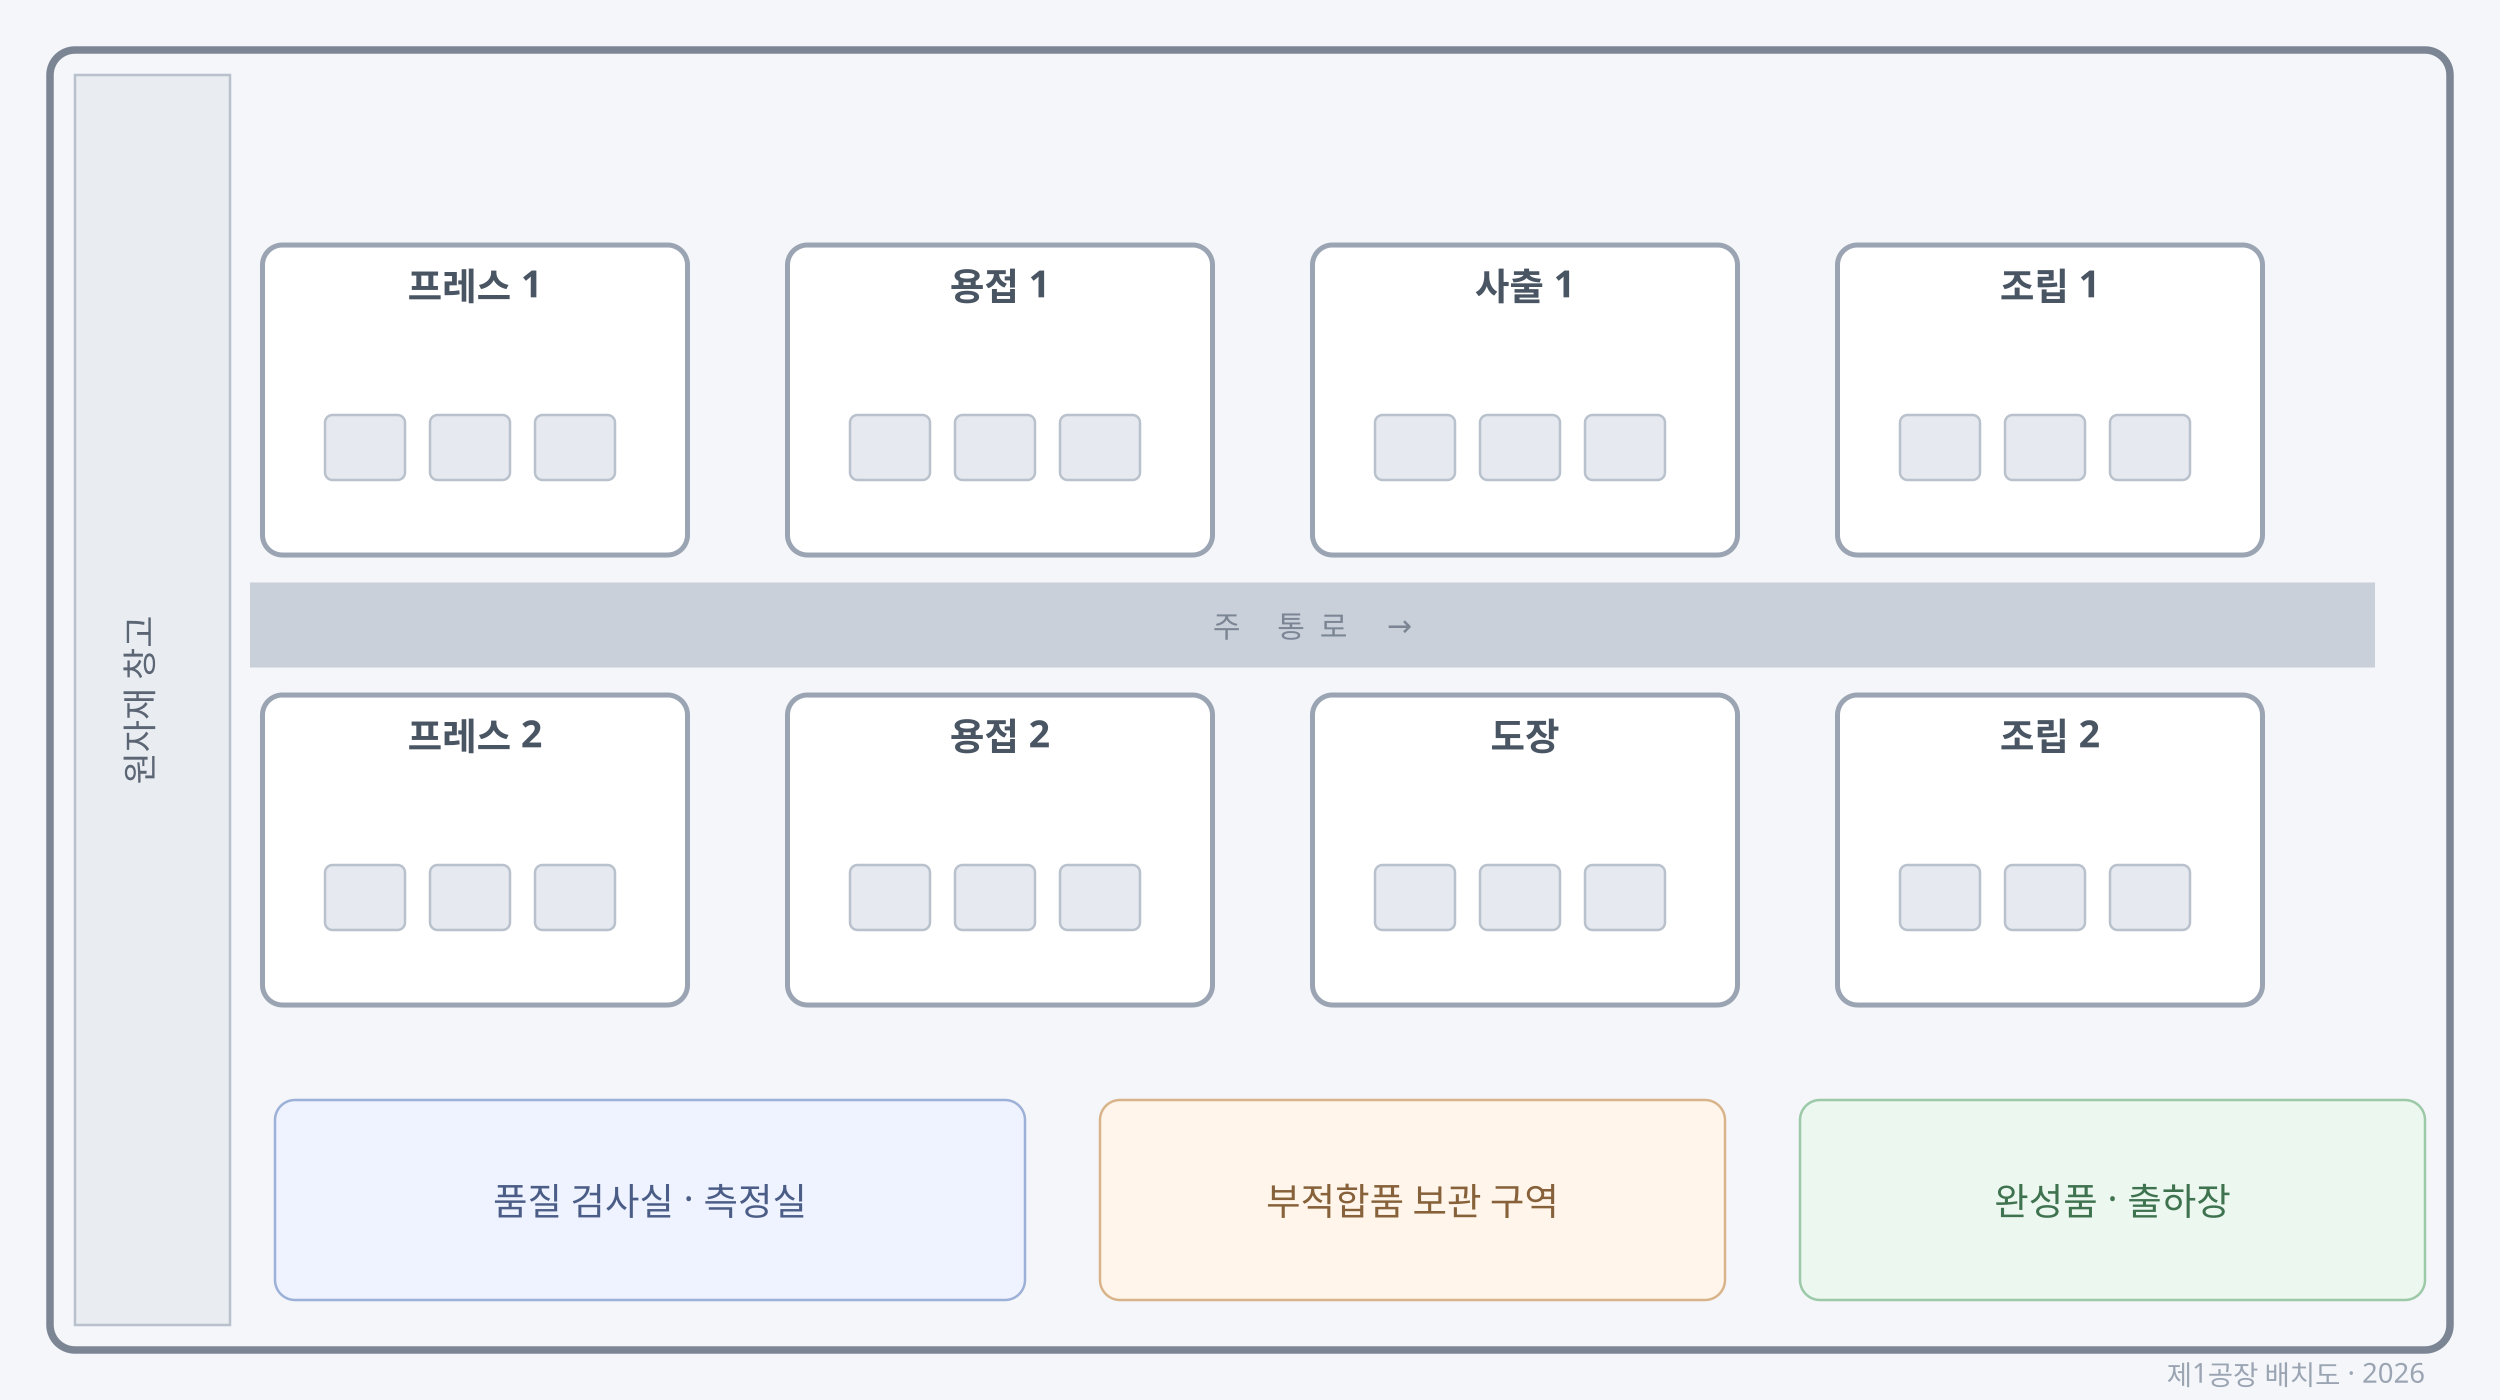
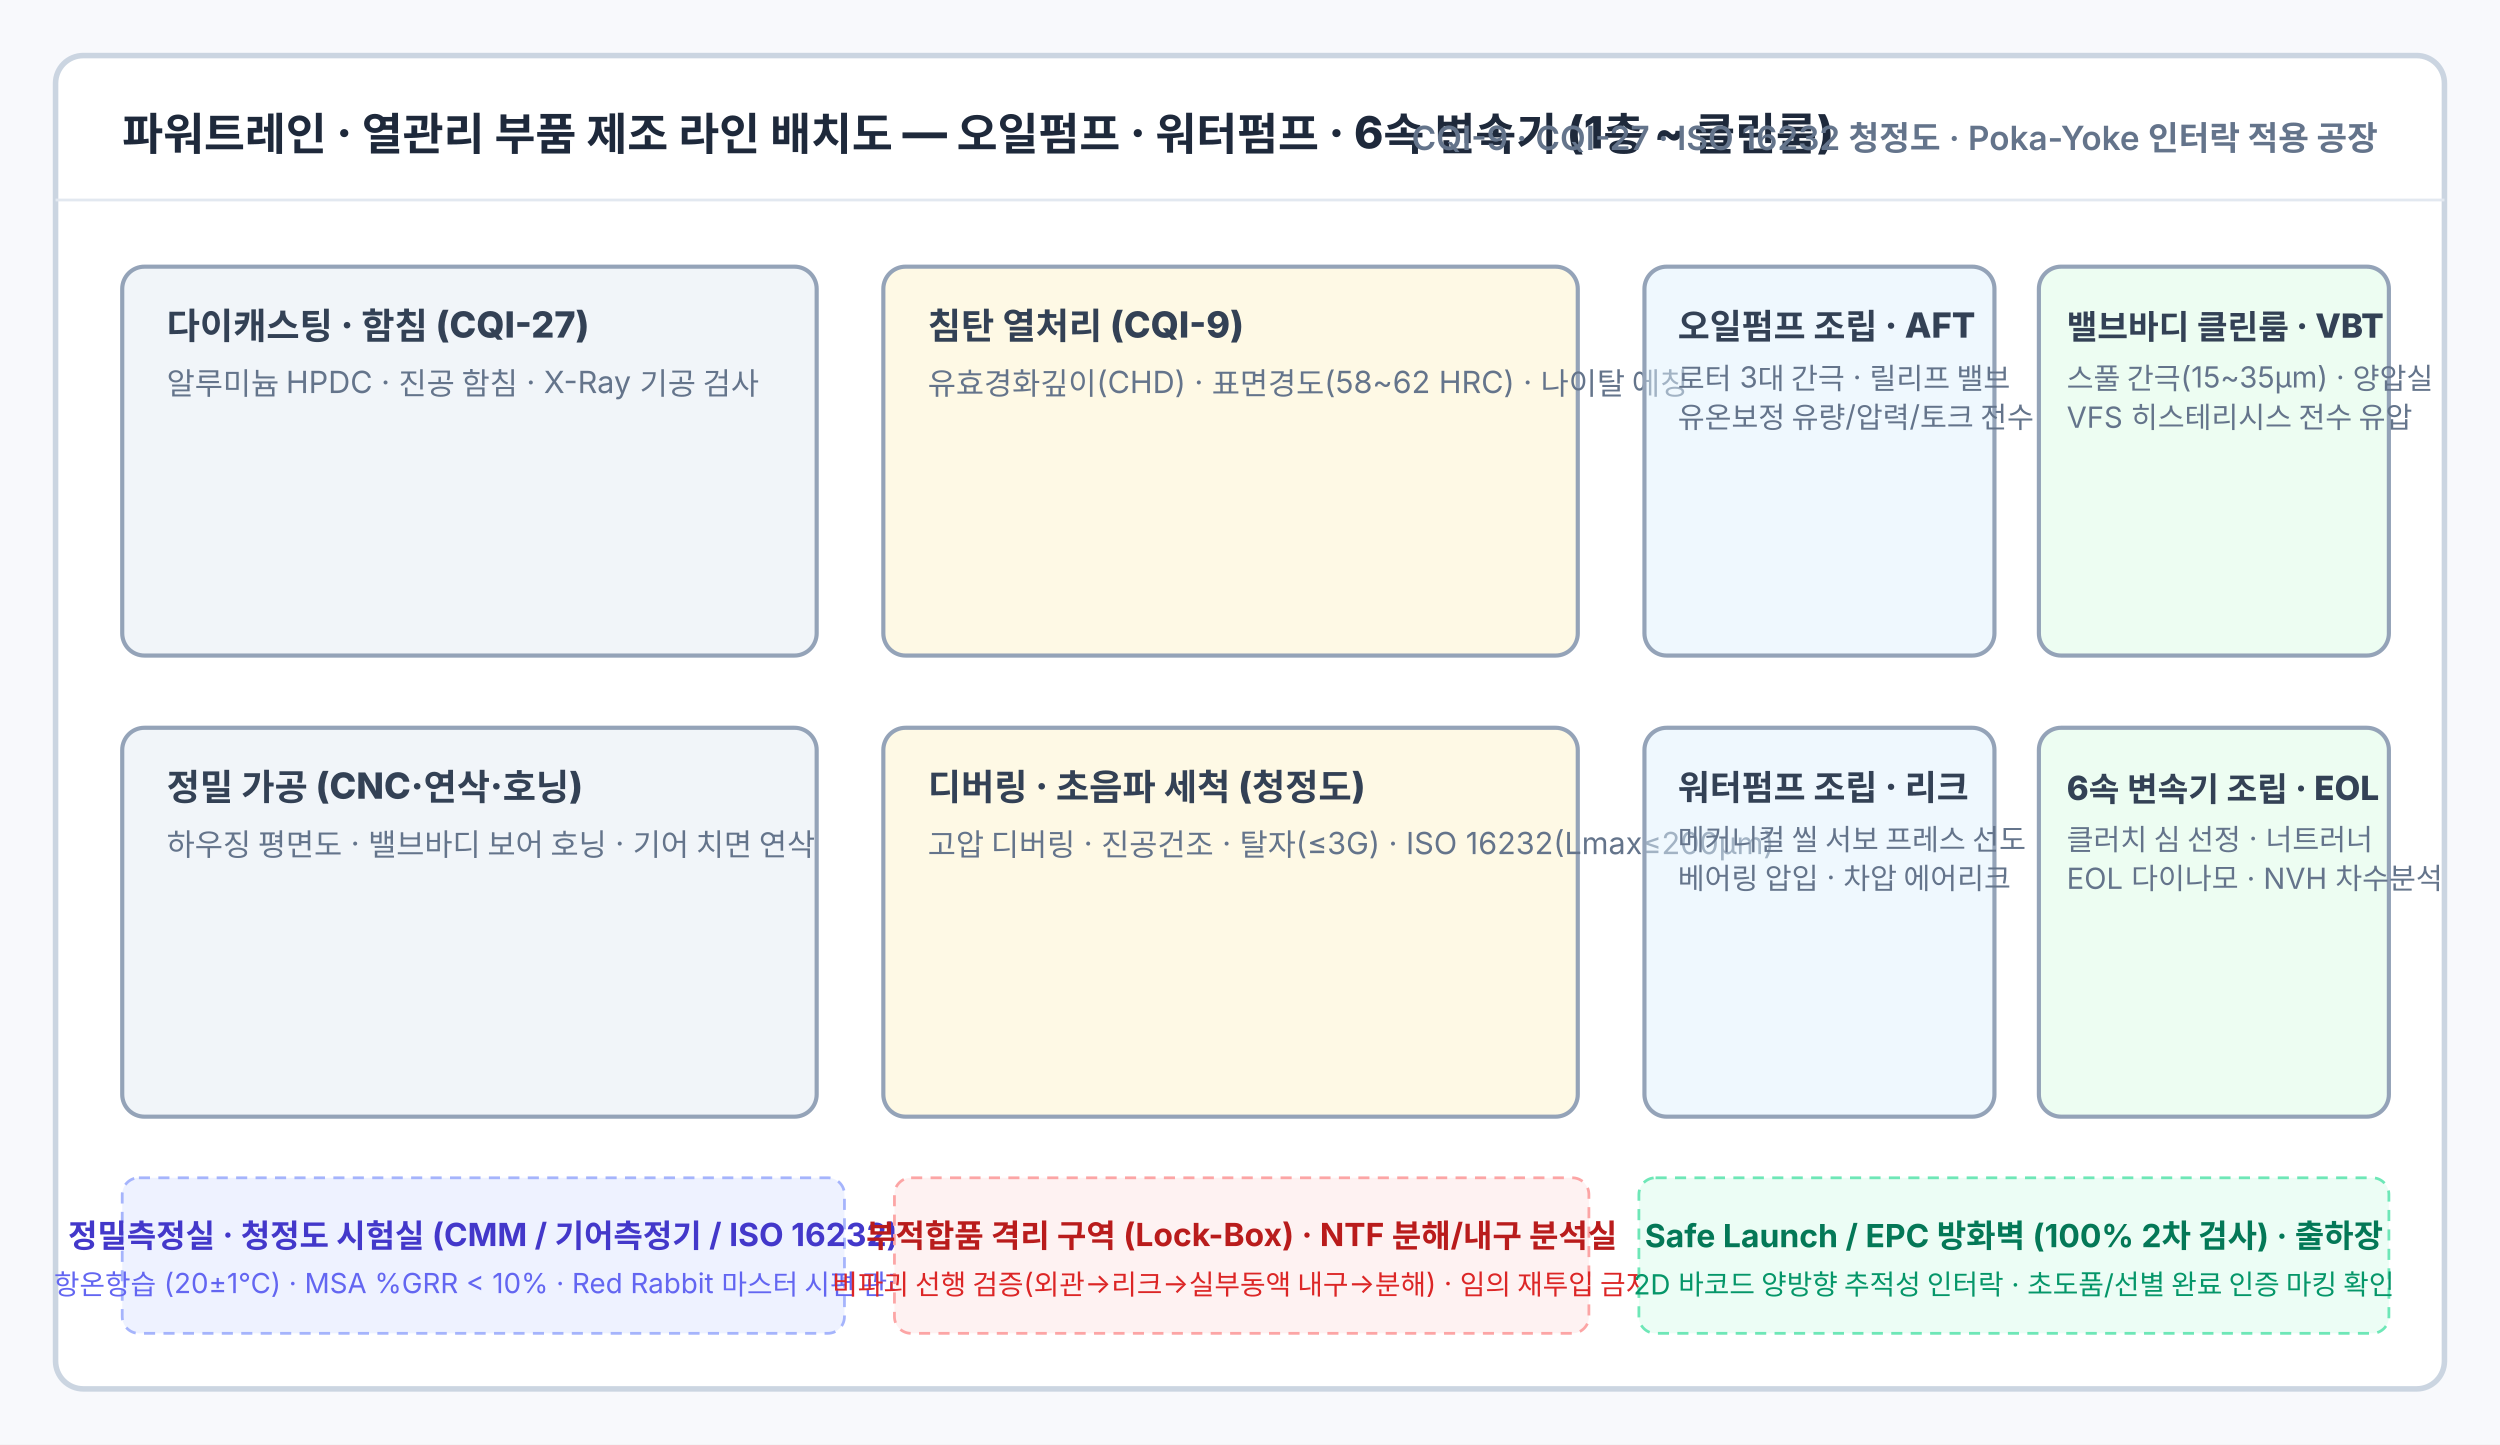
- <svg xmlns="http://www.w3.org/2000/svg" viewBox="0 0 1000 560" width="1000" height="560" font-family="Malgun Gothic, Apple SD Gothic Neo, sans-serif">
-   <rect width="1000" height="560" fill="#f4f6f9" />
-   <rect x="20" y="20" width="960" height="520" rx="10" fill="none" stroke="#7b8594" stroke-width="3" />
-   <rect x="30" y="250" width="940" height="0" />
-   <path d="M100 250 H950" stroke="#c9d0da" stroke-width="34" />
-   <text x="525" y="255" text-anchor="middle" font-size="12" fill="#7b8594" letter-spacing="6">주 통로 →</text>
-   <rect x="30" y="30" width="62" height="500" fill="#e9edf2" stroke="#b9c1cc" />
-   <text x="61" y="280" font-size="14" fill="#5b6574" text-anchor="middle" transform="rotate(-90 61 280)">원자재 창고</text>
-   <g>
-     <rect x="105" y="98" width="170" height="124" rx="8" fill="#ffffff" stroke="#9aa4b2" stroke-width="2" />
-     <text x="190" y="120" text-anchor="middle" font-size="15" font-weight="700" fill="#4a5563">프레스 1</text>
-     <rect x="130" y="166" width="32" height="26" rx="3" fill="#e6eaf0" stroke="#b9c1cc" />
-     <rect x="172" y="166" width="32" height="26" rx="3" fill="#e6eaf0" stroke="#b9c1cc" />
-     <rect x="214" y="166" width="32" height="26" rx="3" fill="#e6eaf0" stroke="#b9c1cc" />
+ <svg xmlns="http://www.w3.org/2000/svg" viewBox="0 0 900 520" font-family="Pretendard,-apple-system,sans-serif">
+   <rect width="900" height="520" fill="#f8f9fc" />
+   <rect x="20" y="20" width="860" height="480" rx="10" fill="#ffffff" stroke="#cbd5e1" stroke-width="2" />
+   <text x="44" y="54" font-size="16" font-weight="800" fill="#1e293b">파워트레인 · 열관리 부품 제조 라인 배치도 — 오일펌프 · 워터펌프 · 6속 변속기 (1층 ~ 클린룸)</text>
+   <text x="856" y="54" text-anchor="end" font-size="12" font-weight="600" fill="#64748b">CQI-9 · CQI-27 · ISO 16232 청정도 · Poka-Yoke 인터락 적용 공장</text>
+   <line x1="20" y1="72" x2="880" y2="72" stroke="#e2e8f0" />
+   <g stroke="#94a3b8" stroke-width="1.5" fill="#f1f5f9">
+     <rect x="44" y="96" width="250" height="140" rx="8" />
+     <rect x="44" y="262" width="250" height="140" rx="8" />
  </g>
-   <g>
-     <rect x="105" y="278" width="170" height="124" rx="8" fill="#ffffff" stroke="#9aa4b2" stroke-width="2" />
-     <text x="190" y="300" text-anchor="middle" font-size="15" font-weight="700" fill="#4a5563">프레스 2</text>
-     <rect x="130" y="346" width="32" height="26" rx="3" fill="#e6eaf0" stroke="#b9c1cc" />
-     <rect x="172" y="346" width="32" height="26" rx="3" fill="#e6eaf0" stroke="#b9c1cc" />
-     <rect x="214" y="346" width="32" height="26" rx="3" fill="#e6eaf0" stroke="#b9c1cc" />
+   <text x="60" y="122" font-size="13" font-weight="800" fill="#334155">다이캐스팅 · 함침 (CQI-27)</text>
+   <text x="60" y="142" font-size="11" fill="#64748b">알루미늄 HPDC · 진공 함침 · X-Ray 기공 검사</text>
+   <text x="60" y="288" font-size="13" font-weight="800" fill="#334155">정밀 가공 (CNC·연삭·호닝)</text>
+   <text x="60" y="308" font-size="11" fill="#64748b">하우징 평면도 · 밸브바디 보어 호닝 · 기어 치면 연삭</text>
+   <g stroke="#94a3b8" stroke-width="1.5" fill="#fef3c7" fill-opacity="0.45">
+     <rect x="318" y="96" width="250" height="140" rx="8" />
+     <rect x="318" y="262" width="250" height="140" rx="8" />
  </g>
-   <g>
-     <rect x="315" y="98" width="170" height="124" rx="8" fill="#ffffff" stroke="#9aa4b2" stroke-width="2" />
-     <text x="400" y="120" text-anchor="middle" font-size="15" font-weight="700" fill="#4a5563">용접 1</text>
-     <rect x="340" y="166" width="32" height="26" rx="3" fill="#e6eaf0" stroke="#b9c1cc" />
-     <rect x="382" y="166" width="32" height="26" rx="3" fill="#e6eaf0" stroke="#b9c1cc" />
-     <rect x="424" y="166" width="32" height="26" rx="3" fill="#e6eaf0" stroke="#b9c1cc" />
+   <text x="334" y="122" font-size="13" font-weight="800" fill="#334155">침탄 열처리 (CQI-9)</text>
+   <text x="334" y="142" font-size="11" fill="#64748b">유효경화깊이(CHD) · 표면경도(58~62 HRC) · 나이탈 에칭</text>
+   <text x="334" y="288" font-size="13" font-weight="800" fill="#334155">디버링 · 초음파 세척 (청정도)</text>
+   <text x="334" y="308" font-size="11" fill="#64748b">고압 디버링 · 진공건조 · 탈자(≤3G) · ISO 16232(Lmax≤200µm)</text>
+   <g stroke="#94a3b8" stroke-width="1.5" fill="#e0f2fe" fill-opacity="0.5">
+     <rect x="592" y="96" width="126" height="140" rx="8" />
+     <rect x="592" y="262" width="126" height="140" rx="8" />
  </g>
-   <g>
-     <rect x="315" y="278" width="170" height="124" rx="8" fill="#ffffff" stroke="#9aa4b2" stroke-width="2" />
-     <text x="400" y="300" text-anchor="middle" font-size="15" font-weight="700" fill="#4a5563">용접 2</text>
-     <rect x="340" y="346" width="32" height="26" rx="3" fill="#e6eaf0" stroke="#b9c1cc" />
-     <rect x="382" y="346" width="32" height="26" rx="3" fill="#e6eaf0" stroke="#b9c1cc" />
-     <rect x="424" y="346" width="32" height="26" rx="3" fill="#e6eaf0" stroke="#b9c1cc" />
+   <text x="604" y="122" font-size="12.5" font-weight="800" fill="#334155">오일펌프 조립 · AFT</text>
+   <text x="604" y="140" font-size="10.5" fill="#64748b">로터 3대 간극 · 릴리프 밸브</text>
+   <text x="604" y="154" font-size="10.5" fill="#64748b">유온보정 유량/압력/토크 전수</text>
+   <text x="604" y="288" font-size="12.5" font-weight="800" fill="#334155">워터펌프 조립 · 리크</text>
+   <text x="604" y="306" font-size="10.5" fill="#64748b">메커니컬 씰 서보 프레스 선도</text>
+   <text x="604" y="320" font-size="10.5" fill="#64748b">베어링 압입 · 차압 에어리크</text>
+   <g stroke="#94a3b8" stroke-width="1.5" fill="#dcfce7" fill-opacity="0.5">
+     <rect x="734" y="96" width="126" height="140" rx="8" />
+     <rect x="734" y="262" width="126" height="140" rx="8" />
  </g>
-   <g>
-     <rect x="525" y="98" width="170" height="124" rx="8" fill="#ffffff" stroke="#9aa4b2" stroke-width="2" />
-     <text x="610" y="120" text-anchor="middle" font-size="15" font-weight="700" fill="#4a5563">사출 1</text>
-     <rect x="550" y="166" width="32" height="26" rx="3" fill="#e6eaf0" stroke="#b9c1cc" />
-     <rect x="592" y="166" width="32" height="26" rx="3" fill="#e6eaf0" stroke="#b9c1cc" />
-     <rect x="634" y="166" width="32" height="26" rx="3" fill="#e6eaf0" stroke="#b9c1cc" />
-   </g>
-   <g>
-     <rect x="525" y="278" width="170" height="124" rx="8" fill="#ffffff" stroke="#9aa4b2" stroke-width="2" />
-     <text x="610" y="300" text-anchor="middle" font-size="15" font-weight="700" fill="#4a5563">도장</text>
-     <rect x="550" y="346" width="32" height="26" rx="3" fill="#e6eaf0" stroke="#b9c1cc" />
-     <rect x="592" y="346" width="32" height="26" rx="3" fill="#e6eaf0" stroke="#b9c1cc" />
-     <rect x="634" y="346" width="32" height="26" rx="3" fill="#e6eaf0" stroke="#b9c1cc" />
-   </g>
-   <g>
-     <rect x="735" y="98" width="170" height="124" rx="8" fill="#ffffff" stroke="#9aa4b2" stroke-width="2" />
-     <text x="820" y="120" text-anchor="middle" font-size="15" font-weight="700" fill="#4a5563">조립 1</text>
-     <rect x="760" y="166" width="32" height="26" rx="3" fill="#e6eaf0" stroke="#b9c1cc" />
-     <rect x="802" y="166" width="32" height="26" rx="3" fill="#e6eaf0" stroke="#b9c1cc" />
-     <rect x="844" y="166" width="32" height="26" rx="3" fill="#e6eaf0" stroke="#b9c1cc" />
-   </g>
-   <g>
-     <rect x="735" y="278" width="170" height="124" rx="8" fill="#ffffff" stroke="#9aa4b2" stroke-width="2" />
-     <text x="820" y="300" text-anchor="middle" font-size="15" font-weight="700" fill="#4a5563">조립 2</text>
-     <rect x="760" y="346" width="32" height="26" rx="3" fill="#e6eaf0" stroke="#b9c1cc" />
-     <rect x="802" y="346" width="32" height="26" rx="3" fill="#e6eaf0" stroke="#b9c1cc" />
-     <rect x="844" y="346" width="32" height="26" rx="3" fill="#e6eaf0" stroke="#b9c1cc" />
-   </g>
-   <rect x="110" y="440" width="300" height="80" rx="8" fill="#eef3ff" stroke="#9db0d8" />
-   <text x="260" y="486" text-anchor="middle" font-size="15" fill="#4b5d86">품질 검사실 · 측정실</text>
-   <rect x="440" y="440" width="250" height="80" rx="8" fill="#fff5ea" stroke="#d9b48a" />
-   <text x="565" y="486" text-anchor="middle" font-size="15" fill="#86613a">부적합품 보관 구역</text>
-   <rect x="720" y="440" width="250" height="80" rx="8" fill="#ecf7ef" stroke="#9cc9a8" />
-   <text x="845" y="486" text-anchor="middle" font-size="15" fill="#3f7350">완성품 · 출하장</text>
-   <text x="970" y="554" text-anchor="end" font-size="11" fill="#9aa4b2">제1공장 배치도 · 2026</text>
+   <text x="744" y="122" font-size="12" font-weight="800" fill="#334155">밸브바디 클린룸 · VBT</text>
+   <text x="744" y="140" font-size="10.5" fill="#64748b">스풀 간극(15~35µm) · 양압실</text>
+   <text x="744" y="154" font-size="10.5" fill="#64748b">VFS 히스테리시스 전수 유압</text>
+   <text x="744" y="288" font-size="12" font-weight="800" fill="#334155">6속 변속기 조립 · EOL</text>
+   <text x="744" y="306" font-size="10.5" fill="#64748b">클러치 심 선정 · 너트러너</text>
+   <text x="744" y="320" font-size="10.5" fill="#64748b">EOL 다이나모 · NVH 차수분석</text>
+   <rect x="44" y="424" width="260" height="56" rx="6" fill="#eef2ff" stroke="#a5b4fc" stroke-dasharray="4 3" />
+   <text x="174" y="449" text-anchor="middle" font-size="11.5" font-weight="700" fill="#4338ca">정밀측정실 · 청정도 시험실 (CMM / 기어측정기 / ISO 16232)</text>
+   <text x="174" y="466" text-anchor="middle" font-size="10" fill="#6366f1">항온항습 (20±1℃) · MSA %GRR &lt; 10% · Red Rabbit 마스터 시편 관리</text>
+   <rect x="322" y="424" width="250" height="56" rx="6" fill="#fef2f2" stroke="#fca5a5" stroke-dasharray="4 3" />
+   <text x="447" y="449" text-anchor="middle" font-size="11.5" font-weight="700" fill="#b91c1c">부적합품 격리 구역 (Lock-Box) · NTF 분해/내구 분석실</text>
+   <text x="447" y="466" text-anchor="middle" font-size="10" fill="#dc2626">비파괴 선행 검증(외관→리크→실부동액 내구→분해) · 임의 재투입 금지</text>
+   <rect x="590" y="424" width="270" height="56" rx="6" fill="#ecfdf5" stroke="#6ee7b7" stroke-dasharray="4 3" />
+   <text x="725" y="449" text-anchor="middle" font-size="11.5" font-weight="700" fill="#047857">Safe Launch / EPC 방화벽 (100% 2차 검사) · 출하장</text>
+   <text x="725" y="466" text-anchor="middle" font-size="10" fill="#059669">2D 바코드 양방향 추적성 인터락 · 초도품/선별 완료 인증 마킹 확인</text>
</svg>
